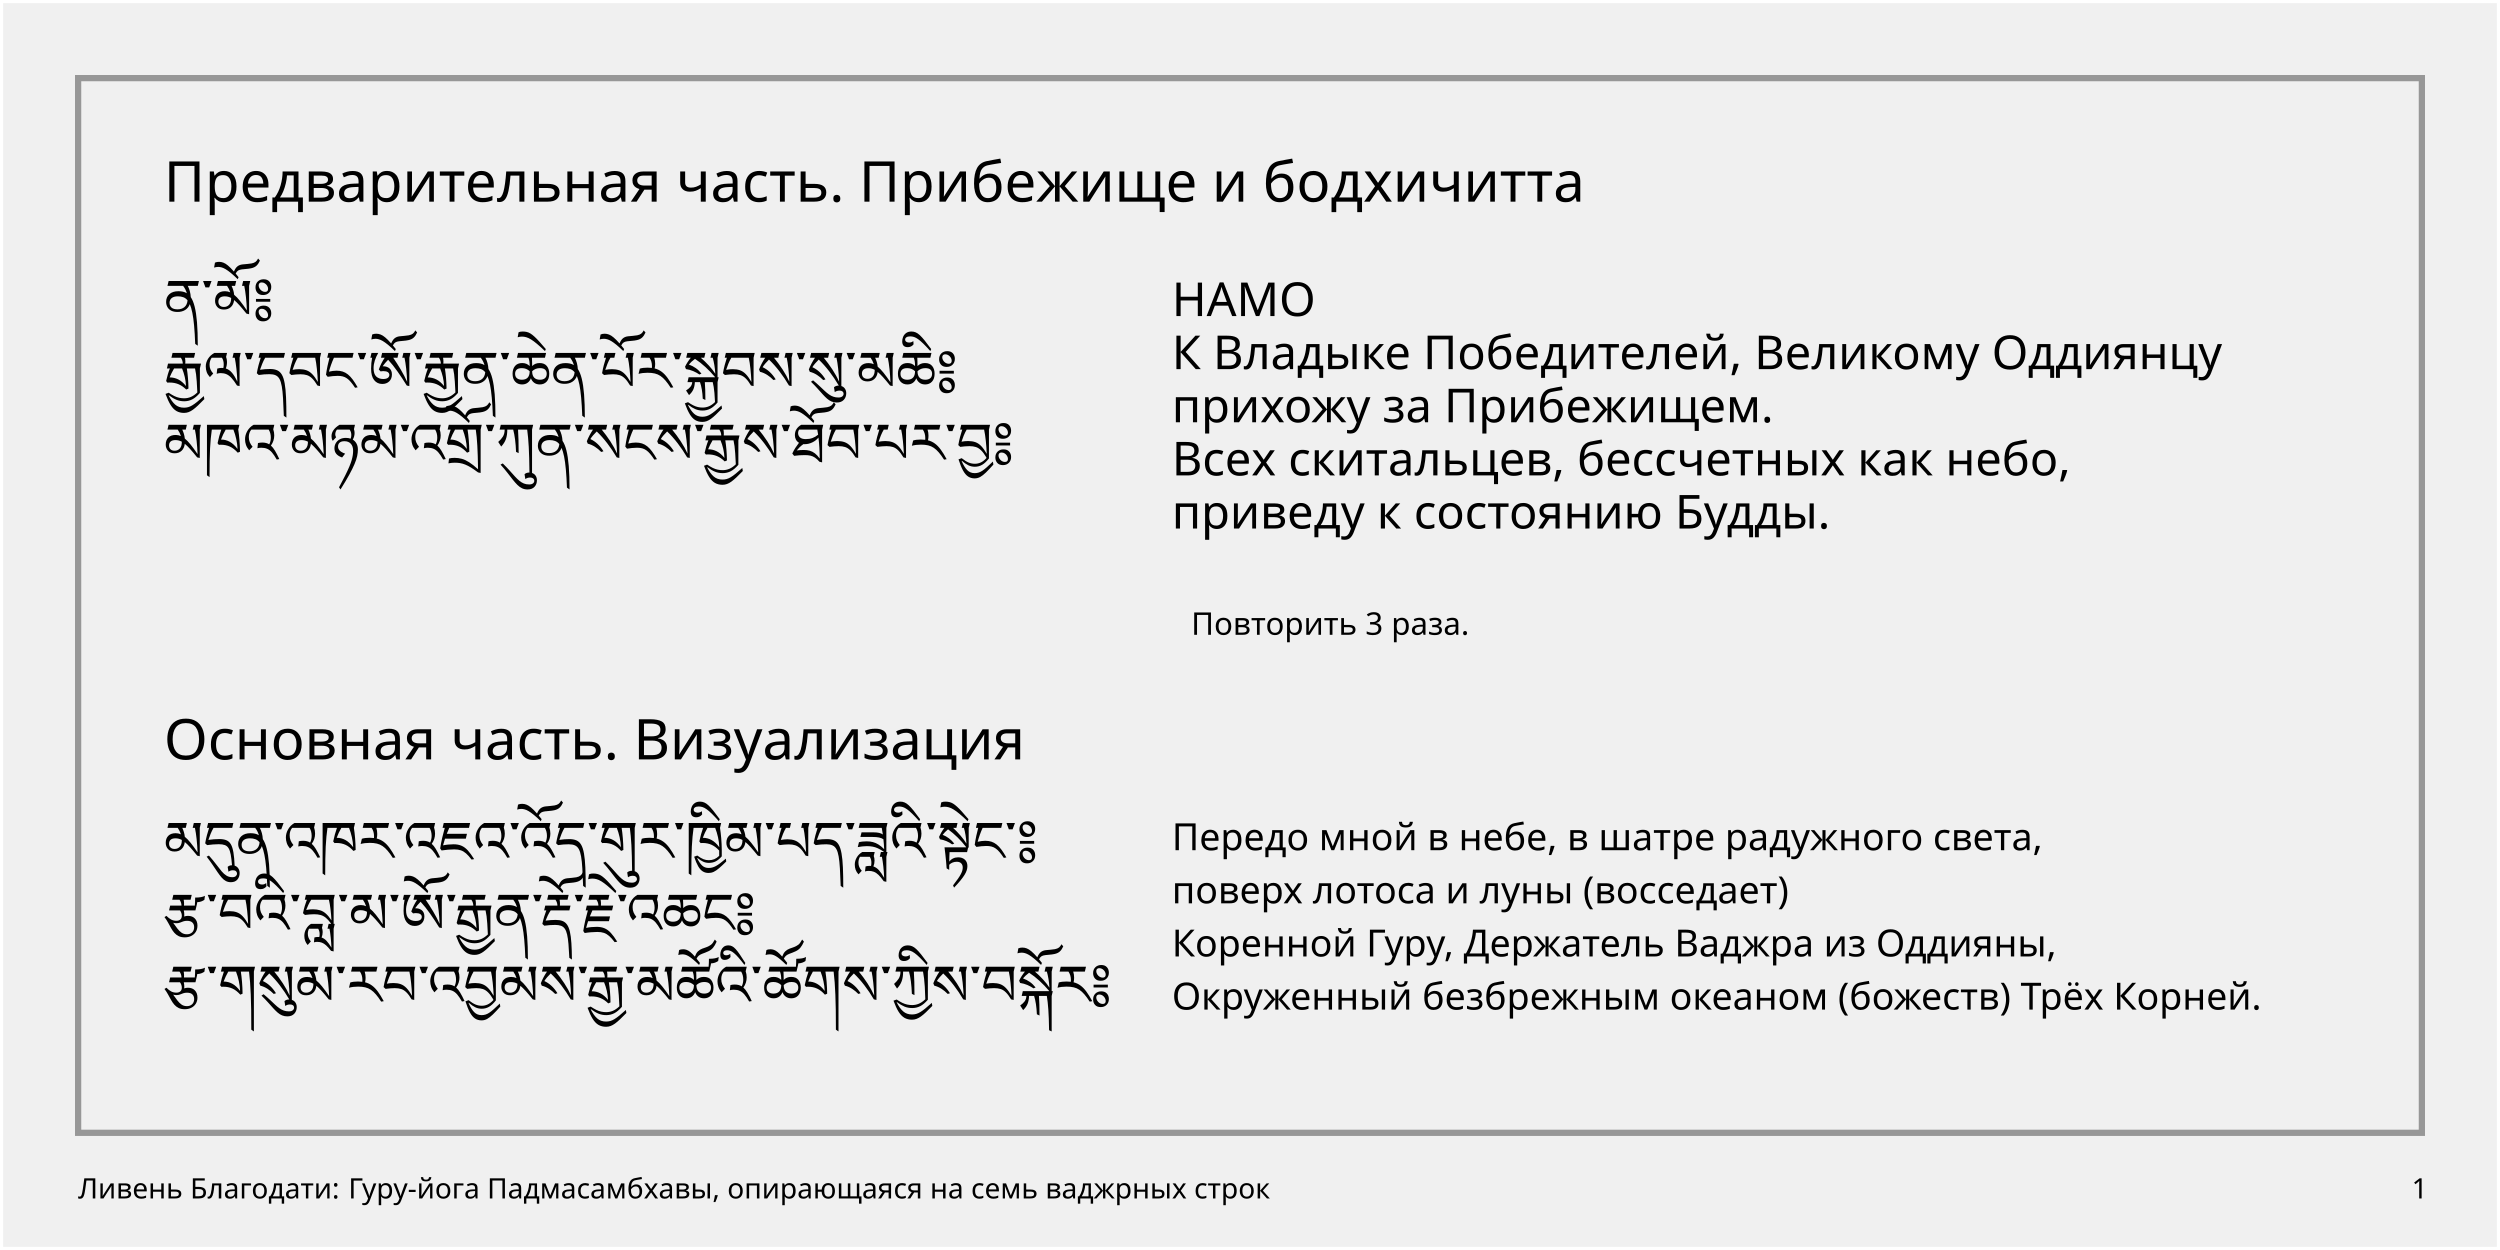
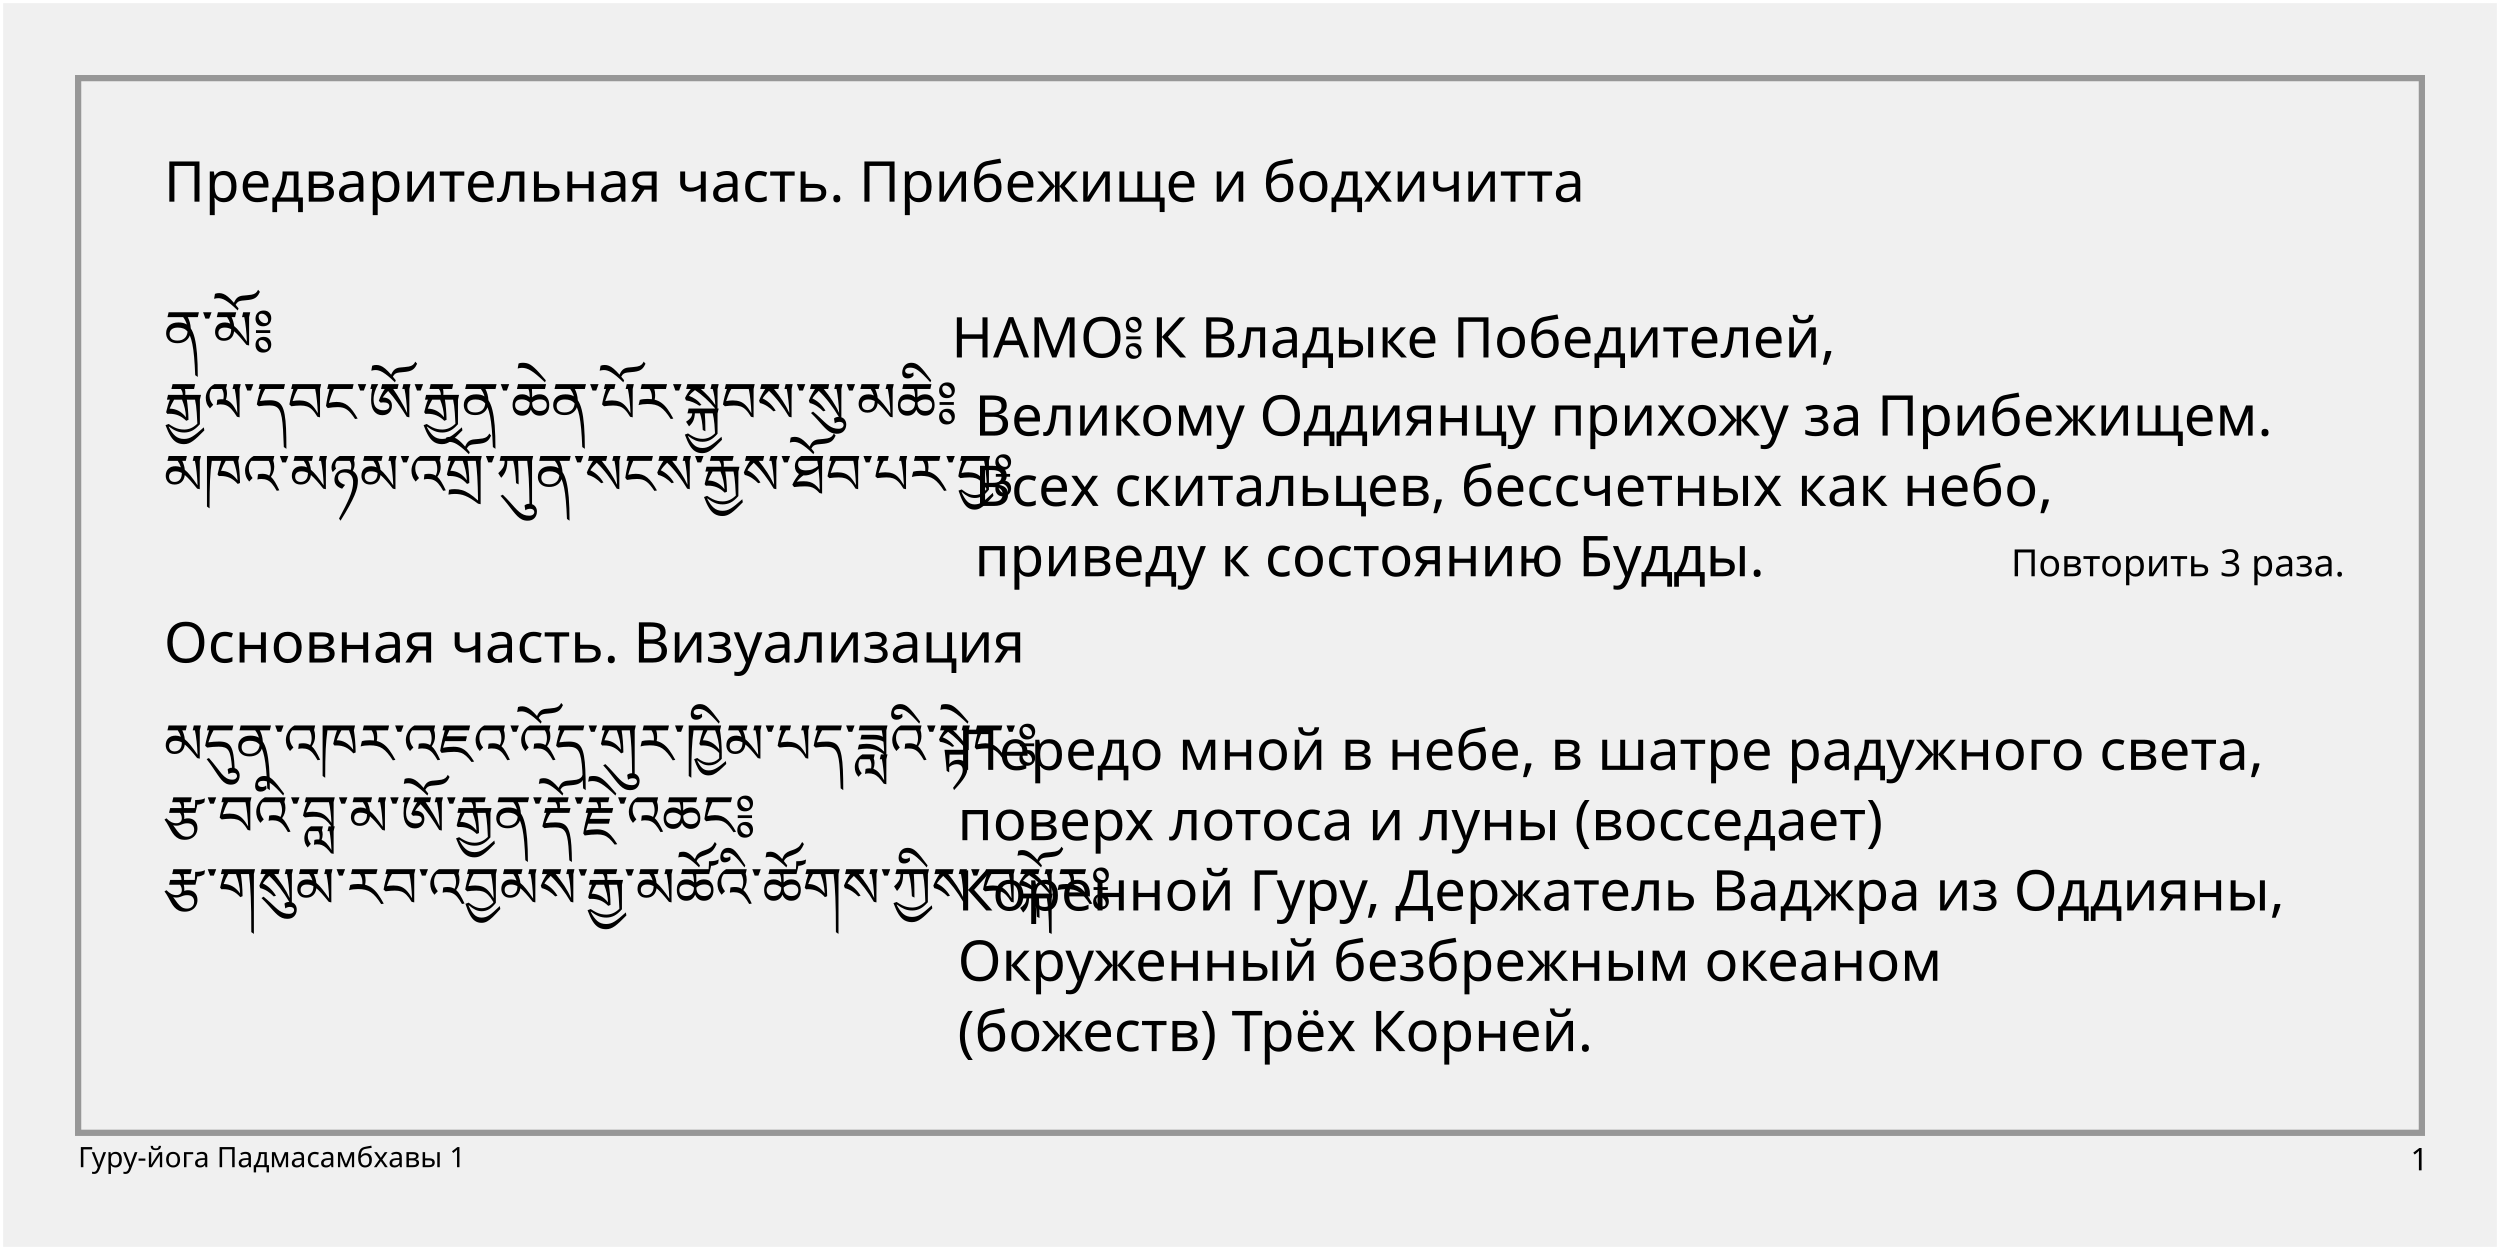
<svg xmlns="http://www.w3.org/2000/svg" width="1600px" height="800px" viewBox="0 0 1600 800" version="1.1">
  <defs />
  <g id="Page-1" stroke="none" stroke-width="1" fill="none" fill-rule="evenodd">
    <g id="1">
      <rect id="Rectangle-1" stroke="#979797" stroke-width="4" x="50" y="50" width="1500" height="675" />
      <rect id="Rectangle-1-Copy-2" stroke="#FFFFFF" stroke-width="4" x="0" y="0" width="1600" height="800" />
-       <text id="НАМО" font-family="Geometria" font-size="30" font-weight="260" line-spacing="34" fill="#000000">
-         <tspan x="750" y="202.265">НАМО</tspan>
-         <tspan x="750" y="236.265">К Владыке Победителей, Великому Оддиянцу</tspan>
-         <tspan x="750" y="270.265">     прихожу за Прибежищем.</tspan>
-         <tspan x="750" y="304.265">Всех скитальцев, бессчетных как небо,</tspan>
-         <tspan x="750" y="338.265">    приведу к состоянию Будды.</tspan>
-         <tspan x="762.36" y="372.265" />
-         <tspan x="762.36" y="406.265" font-size="20">Повторить 3 раза.</tspan>
+       <text id="НАМО༔-К-Владыке-Побе" font-family="Geometria" font-size="36" font-weight="260" fill="#000000">
+         <tspan x="608.881" y="228.797">НАМО</tspan>
+         <tspan x="718.729" y="228.265" font-family="Kailasa" font-weight="normal">༔</tspan>
+         <tspan x="736.906" y="228.797"> К Владыке Победителей,  </tspan>
+         <tspan x="623.713" y="278.797">      Великому Оддиянцу прихожу за Прибежищем.</tspan>
+         <tspan x="623.713" y="323.797">Всех скитальцев, бессчетных как небо, </tspan>
+         <tspan x="623.713" y="368.797">      приведу к состоянию Будды.          </tspan>
+         <tspan x="1287.049" y="368.797" font-size="24">Повторить 3 раза.</tspan>
      </text>
-       <text id="Передо-мной-в-небе,-" font-family="Geometria" font-size="24" font-weight="260" line-spacing="34" fill="#000000">
-         <tspan x="750" y="544.137">Передо мной в небе, в шатре радужного света,</tspan>
-         <tspan x="750" y="578.137">      поверх лотоса и луны (восседает)</tspan>
-         <tspan x="750" y="612.137">Коренной Гуру, Держатель Ваджра из Оддияны,</tspan>
-         <tspan x="750" y="646.137">Окруженный безбрежным океаном (божеств) Трёх Корней.</tspan>
+       <text id="Передо-мной-в-небе,-" font-family="Geometria" font-size="36" font-weight="260" fill="#000000">
+         <tspan x="612.881" y="492.71">Передо мной в небе, в шатре радужного света,</tspan>
+         <tspan x="612.881" y="537.71">      поверх лотоса и луны (восседает)</tspan>
+         <tspan x="612.881" y="582.71">Коренной Гуру, Держатель Ваджра из Оддияны,</tspan>
+         <tspan x="612.881" y="627.71">Окруженный безбрежным океаном</tspan>
+         <tspan x="612.881" y="672.71">      (божеств) Трёх Корней.</tspan>
      </text>
      <text id="Предварительная-част" font-family="Geometria" font-size="36" font-weight="260" fill="#000000">
        <tspan x="104.881" y="129.054">Предварительная часть. Прибежище и бодхичитта</tspan>
      </text>
      <text id="Основная-часть.-Визу" font-family="Geometria" font-size="36" font-weight="260" fill="#000000">
-         <tspan x="104.881" y="486.027">Основная часть. Визуализация</tspan>
+         <tspan x="104.881" y="424">Основная часть. Визуализация</tspan>
      </text>
-       <text font-family="Geometria" font-size="18" font-weight="260" fill="#000000">
-         <tspan x="1543.448" y="767">1</tspan>
+       <text font-family="Geometria" font-size="20" font-weight="260" fill="#000000">
+         <tspan x="1542.72" y="749">1</tspan>
      </text>
      <text id="ན་མོ༔" font-family="Kailasa" font-size="36" font-weight="normal" fill="#000000">
-         <tspan x="104.881" y="204.265">ན་མོ༔</tspan>
-         <tspan x="104.881" y="250.265">རྒྱལ་དབང་ཨོ་རྒྱན་ཆེན་པོར་སྐྱབས་སུ་མཆི༔</tspan>
-         <tspan x="104.881" y="296.265">མཁའ་མཉམ་འགྲོ་ཀུན་སངས་རྒྱས་ཐོབ་པར་བྱ༔</tspan>
+         <tspan x="104.881" y="224.265">ན་མོ༔</tspan>
+         <tspan x="179.249" y="228.797" font-family="TibetanMachineWeb" />
+         <tspan x="104.881" y="270.265">རྒྱལ་དབང་ཨོ་རྒྱན་ཆེན་པོར་སྐྱབས་སུ་མཆི༔</tspan>
+         <tspan x="514.105" y="274.797" font-family="TibetanMachineWeb" />
+         <tspan x="104.881" y="316.265">མཁའ་མཉམ་འགྲོ་ཀུན་སངས་རྒྱས་ཐོབ་པར་བྱ༔</tspan>
      </text>
      <text id="མདུན་འཁར་འཇའ་འོད་གུར" font-family="Kailasa" font-size="36" font-weight="normal" fill="#000000">
-         <tspan x="104.881" y="551.137">མདུན་འཁར་འཇའ་འོད་གུར་ཁྱིམ་པད་ཟླའི་སྟེང་༔</tspan>
-         <tspan x="104.881" y="597.137">རྩ་བའི་བླ་མ་ཨོ་རྒྱན་རྡོ་རྗེ་འཆང༔</tspan>
-         <tspan x="104.881" y="643.137">རྩ་གསུམ་རབ་འབྱམས་རྒྱ་མཚོའི་ཚོགས་ཀྱིས་བསྐོར༔ </tspan>
+         <tspan x="104.881" y="488.71">མདུན་འཁར་འཇའ་འོད་གུར་ཁྱིམ་པད་ཟླའི་སྟེང་༔</tspan>
+         <tspan x="104.881" y="534.71">རྩ་བའི་བླ་མ་ཨོ་རྒྱན་རྡོ་རྗེ་འཆང༔</tspan>
+         <tspan x="104.881" y="580.71">རྩ་གསུམ་རབ་འབྱམས་རྒྱ་མཚོའི་ཚོགས་ཀྱིས་བསྐོར༔ </tspan>
      </text>
-       <text id="Ливень-Благодати:-Гу" font-family="Geometria" font-size="18" font-weight="260" fill="#000000">
-         <tspan x="50" y="767">Ливень Благодати: </tspan>
-         <tspan x="222.962" y="767">Гуру-йога Падмасамбхавы, опирающаяся на семь ваджрных строк</tspan>
+       <text id="Гуру-йога-Падмасамбх" font-family="Geometria" font-size="18" font-weight="260" fill="#000000">
+         <tspan x="50" y="747">Гуру-йога Падмасамбхавы 1</tspan>
      </text>
    </g>
  </g>
</svg>
